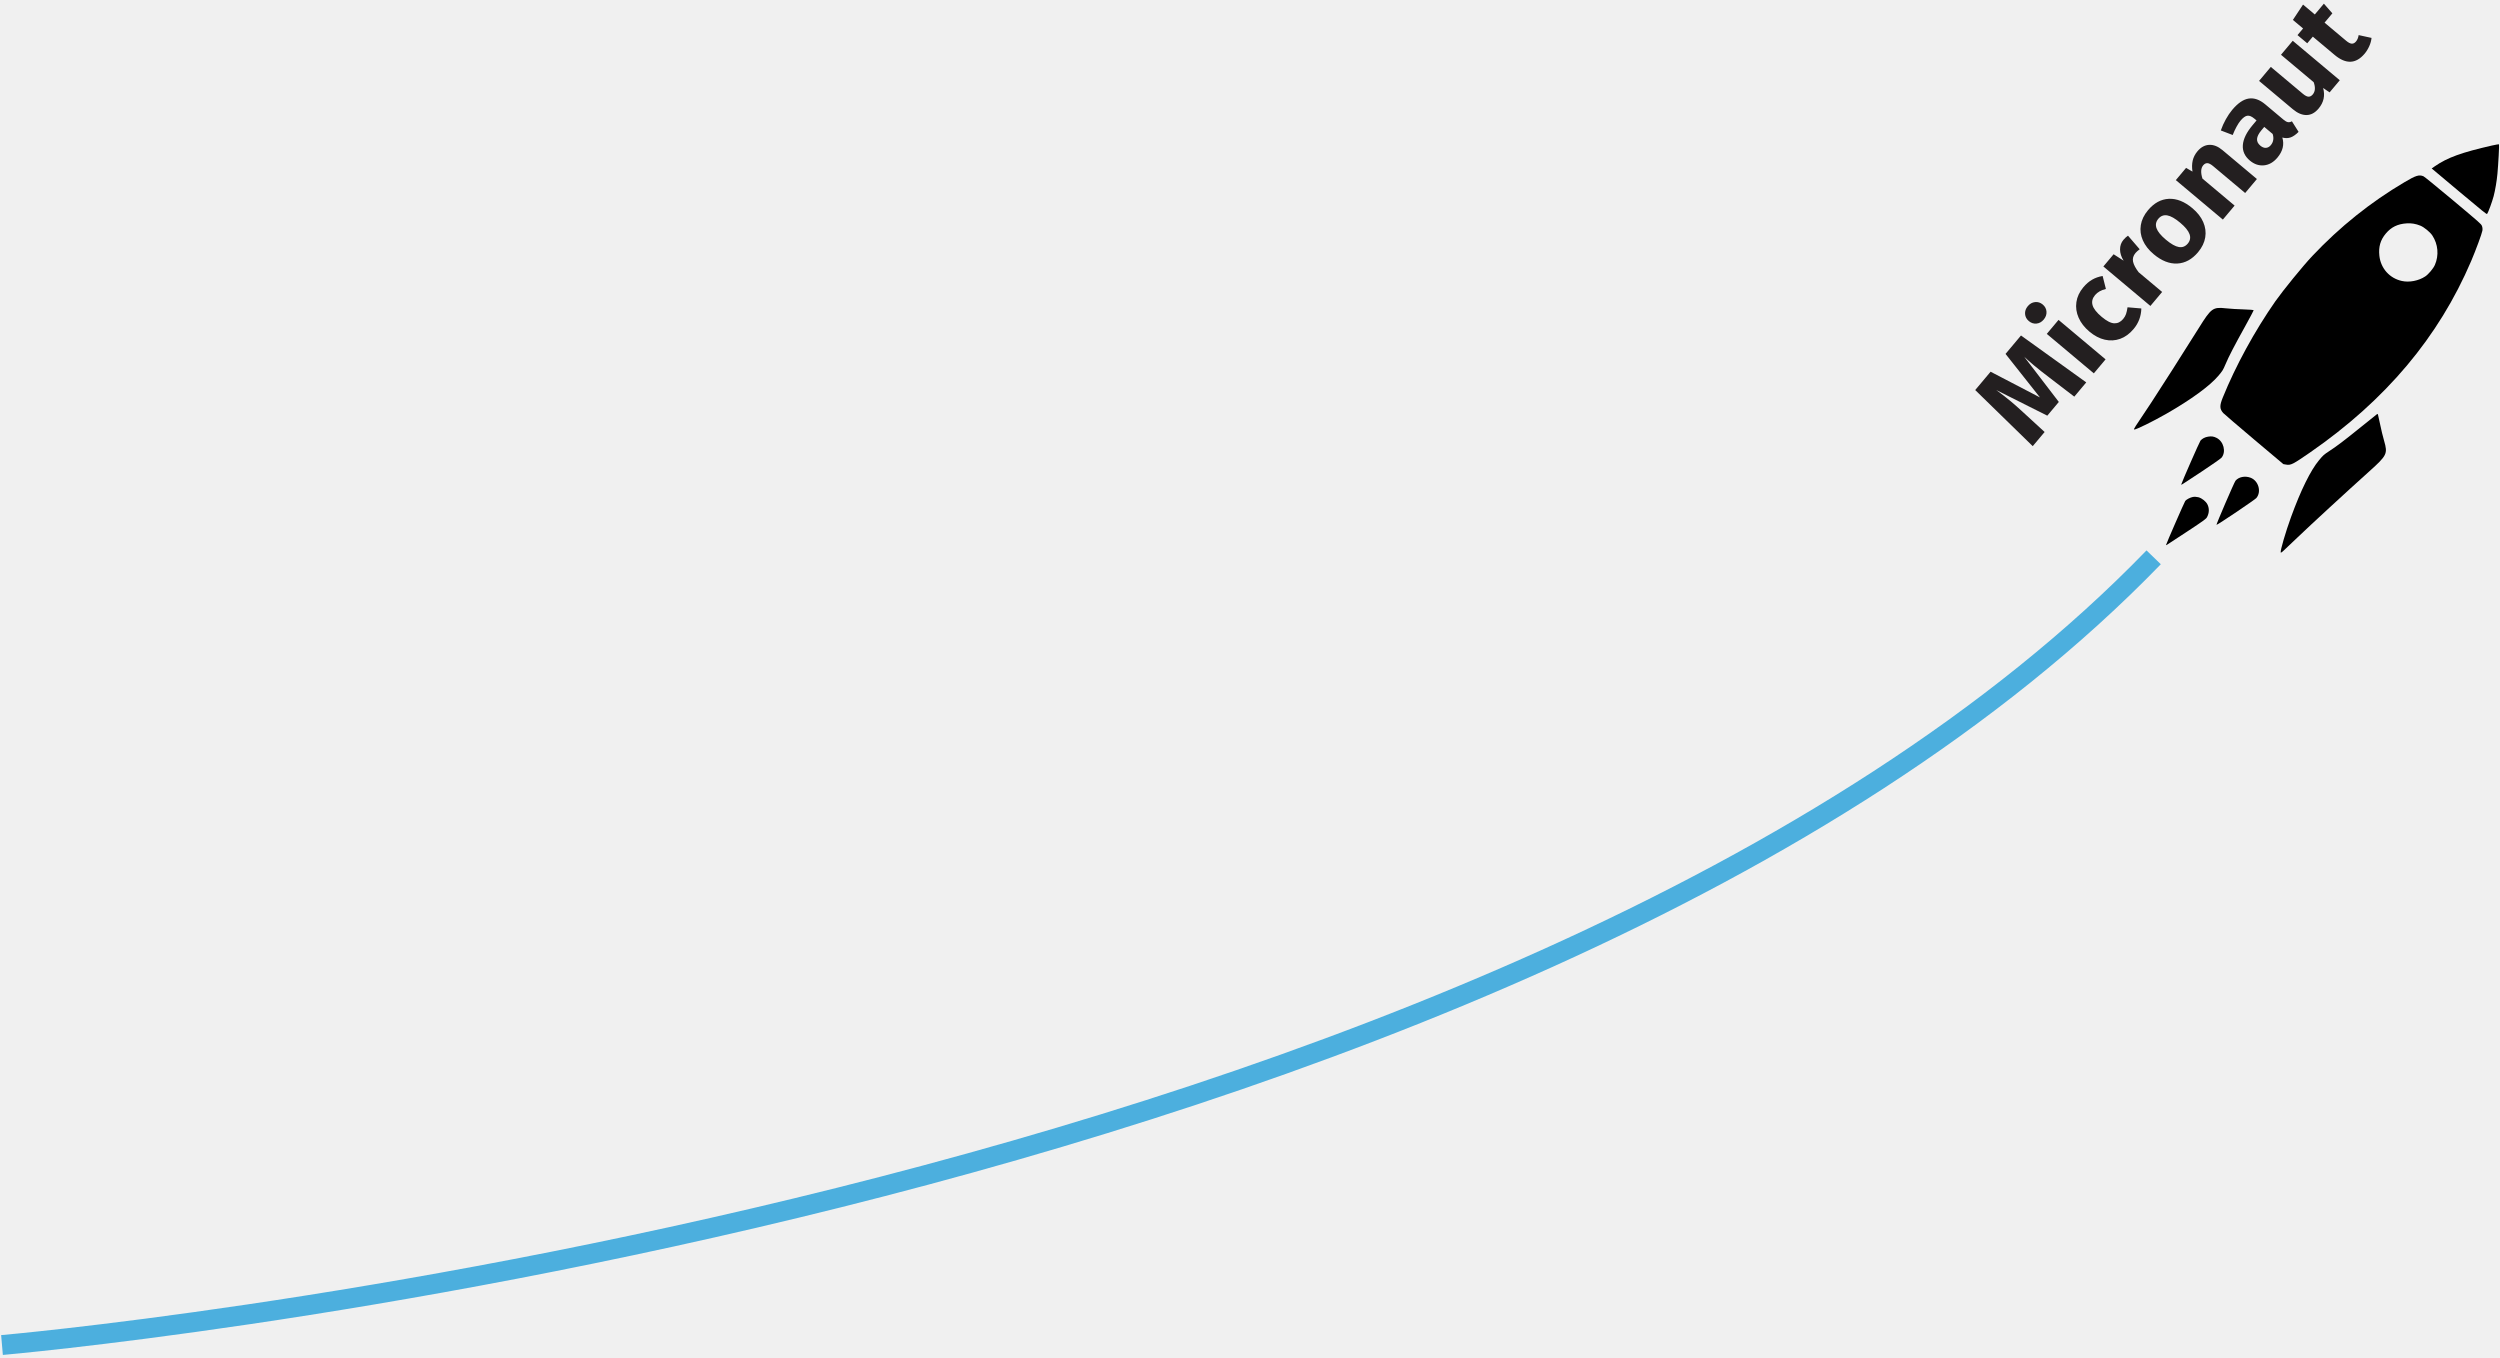
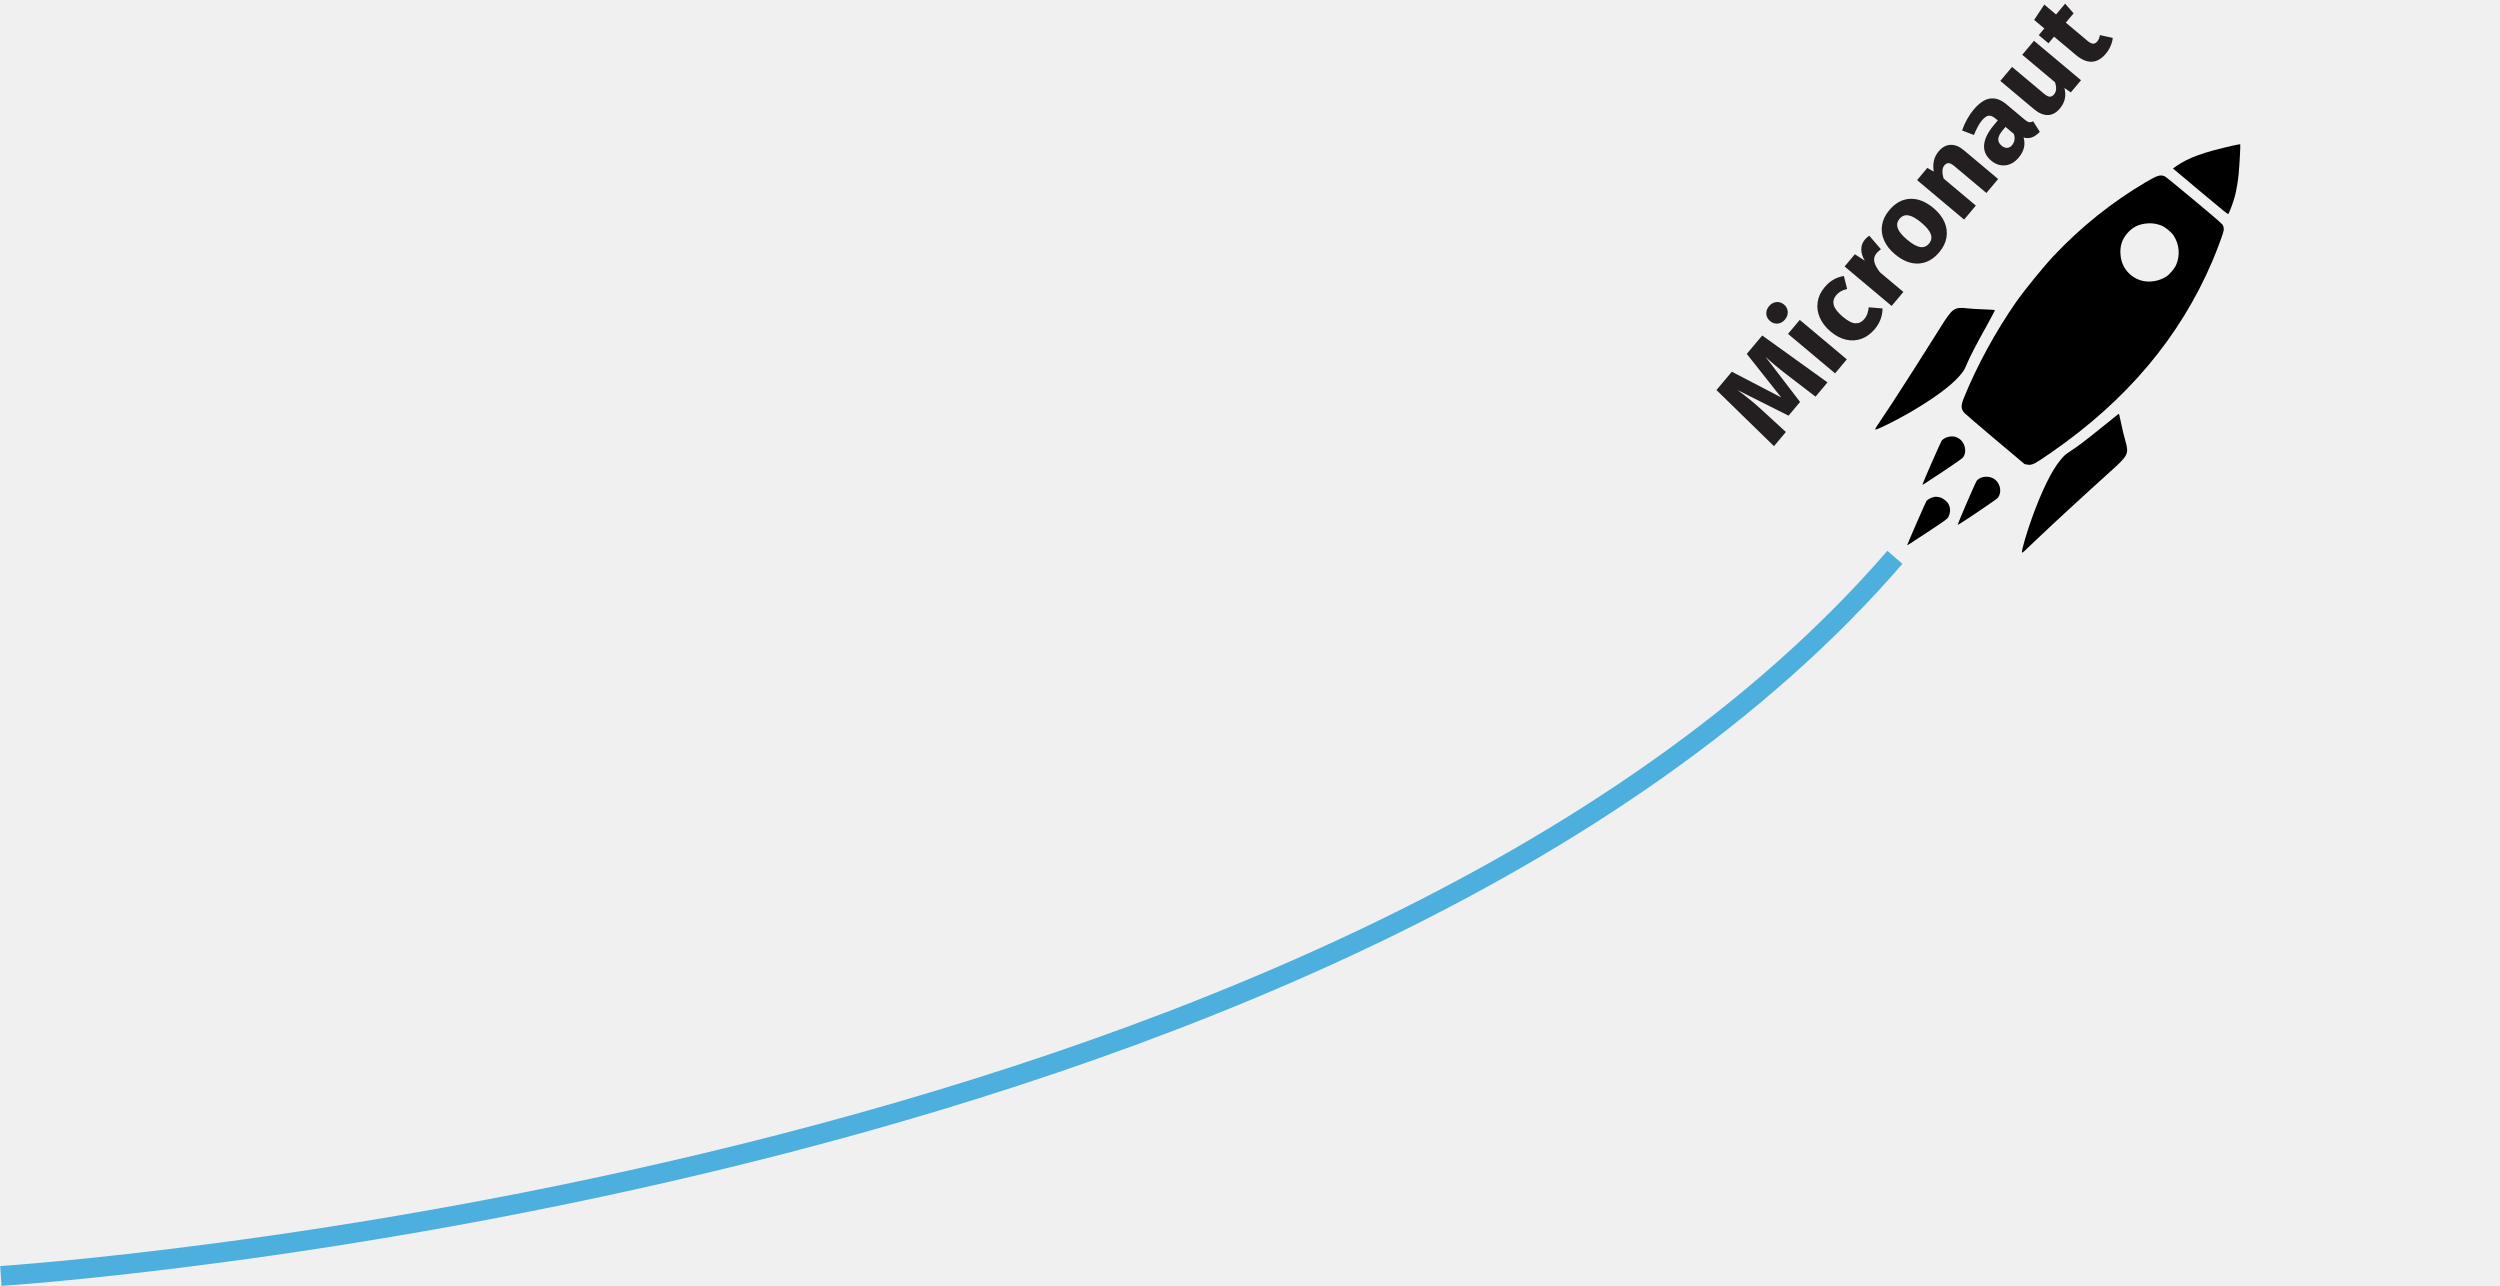
- <svg xmlns="http://www.w3.org/2000/svg" width="628px" height="341px" viewBox="0 0 628 341" version="1.1">
-   <defs />
+ <svg xmlns="http://www.w3.org/2000/svg" width="628px" height="323px" viewBox="0 0 628 323" version="1.1">
  <g id="Page-1" stroke="none" stroke-width="1" fill="none" fill-rule="evenodd">
-     <g id="rocketspaths" transform="translate(-13, -6)">
-       <path d="M572.843,219.04 C375.927,337.02 -0.459,270.186 -0.459,270.186" id="Path_364" stroke="#4CAFDE" stroke-width="5.001" transform="translate(286.1922, 254.0412) rotate(-15.00891) translate(-286.1922, -254.0412) " />
+     <g id="rocketspaths" transform="translate(-78, -6)">
+       <path d="M571.7,210.364 C397.797,328.344 65.398,261.511 65.398,261.511" id="Path_364" stroke="#4CAFDE" stroke-width="5.001" transform="translate(318.5494, 245.3658) rotate(-15.00891) translate(-318.5494, -245.3658) " />
      <path d="M511.9,71.152 L507.224,71.152 L506.875,63.28 C506.779,61.402 506.73,59.727 506.73,58.255 C506.73,57.132 506.759,56.067 506.817,55.06 L503.709,69.031 L499.207,69.031 L495.896,55.06 C496.012,56.745 496.07,58.333 496.07,59.824 C496.07,60.947 496.041,62.118 495.983,63.338 L495.634,71.152 L490.987,71.152 L492.497,51.022 L498.51,51.022 L501.531,64.674 L504.348,51.022 L510.39,51.022 L511.9,71.152 Z M519.453,71.152 L514.863,71.152 L514.863,55.728 L519.453,55.728 L519.453,71.152 Z M517.129,47.595 C517.923,47.595 518.576,47.842 519.09,48.336 C519.603,48.829 519.859,49.454 519.859,50.209 C519.859,50.964 519.603,51.589 519.09,52.083 C518.576,52.576 517.923,52.823 517.129,52.823 C516.335,52.823 515.686,52.576 515.183,52.083 C514.679,51.589 514.428,50.964 514.428,50.209 C514.428,49.454 514.679,48.829 515.183,48.336 C515.686,47.842 516.335,47.595 517.129,47.595 Z M529.735,55.234 C530.8,55.234 531.759,55.389 532.611,55.699 C533.463,56.009 534.267,56.483 535.022,57.122 L533.047,59.853 C532.078,59.117 531.1,58.749 530.113,58.749 C529.087,58.749 528.312,59.126 527.789,59.882 C527.266,60.637 527.005,61.857 527.005,63.542 C527.005,65.168 527.266,66.32 527.789,66.998 C528.312,67.676 529.067,68.015 530.055,68.015 C530.578,68.015 531.052,67.933 531.478,67.768 C531.904,67.603 532.417,67.337 533.018,66.969 L535.022,69.816 C533.492,71.036 531.759,71.646 529.822,71.646 C528.254,71.646 526.898,71.312 525.756,70.644 C524.613,69.975 523.732,69.036 523.113,67.826 C522.493,66.616 522.183,65.197 522.183,63.571 C522.183,61.944 522.493,60.501 523.113,59.243 C523.732,57.984 524.613,57.001 525.756,56.294 C526.898,55.588 528.225,55.234 529.735,55.234 Z M545.333,55.292 C545.895,55.292 546.408,55.36 546.873,55.496 L546.147,59.94 C545.566,59.804 545.101,59.736 544.753,59.736 C543.862,59.736 543.174,60.046 542.69,60.666 C542.206,61.286 541.828,62.215 541.557,63.454 L541.557,71.152 L536.968,71.152 L536.968,55.728 L540.976,55.728 L541.354,58.691 C541.703,57.626 542.23,56.793 542.937,56.193 C543.644,55.592 544.443,55.292 545.333,55.292 Z M555.006,55.234 C557.369,55.234 559.218,55.956 560.554,57.398 C561.89,58.841 562.558,60.86 562.558,63.454 C562.558,65.1 562.253,66.538 561.643,67.768 C561.033,68.998 560.162,69.951 559.029,70.629 C557.896,71.307 556.555,71.646 555.006,71.646 C552.663,71.646 550.818,70.924 549.473,69.482 C548.127,68.039 547.454,66.02 547.454,63.425 C547.454,61.779 547.759,60.342 548.369,59.112 C548.979,57.882 549.85,56.929 550.983,56.251 C552.116,55.573 553.457,55.234 555.006,55.234 Z M555.006,58.604 C554.077,58.604 553.379,58.996 552.915,59.78 C552.45,60.564 552.218,61.779 552.218,63.425 C552.218,65.11 552.445,66.34 552.9,67.114 C553.355,67.889 554.057,68.276 555.006,68.276 C555.936,68.276 556.633,67.884 557.097,67.1 C557.562,66.316 557.795,65.1 557.795,63.454 C557.795,61.77 557.567,60.54 557.112,59.766 C556.657,58.991 555.955,58.604 555.006,58.604 Z M574.322,55.234 C575.658,55.234 576.704,55.641 577.459,56.454 C578.215,57.267 578.592,58.41 578.592,59.882 L578.592,71.152 L574.003,71.152 L574.003,60.666 C574.003,59.891 573.882,59.354 573.64,59.054 C573.398,58.754 573.035,58.604 572.55,58.604 C571.621,58.604 570.73,59.272 569.878,60.608 L569.878,71.152 L565.289,71.152 L565.289,55.728 L569.297,55.728 L569.617,57.558 C570.294,56.783 571.016,56.202 571.781,55.815 C572.546,55.428 573.393,55.234 574.322,55.234 Z M594.306,66.679 C594.306,67.26 594.389,67.686 594.553,67.957 C594.718,68.228 594.984,68.431 595.352,68.567 L594.394,71.559 C593.445,71.481 592.675,71.278 592.084,70.949 C591.494,70.619 591.024,70.087 590.676,69.351 C589.669,70.881 588.12,71.646 586.028,71.646 C584.498,71.646 583.278,71.2 582.368,70.31 C581.458,69.419 581.003,68.257 581.003,66.824 C581.003,65.139 581.623,63.851 582.862,62.961 C584.101,62.07 585.893,61.625 588.236,61.625 L589.804,61.625 L589.804,60.956 C589.804,60.046 589.611,59.422 589.223,59.083 C588.836,58.744 588.158,58.575 587.19,58.575 C586.687,58.575 586.077,58.647 585.36,58.792 C584.644,58.938 583.908,59.136 583.152,59.388 L582.107,56.367 C583.075,55.999 584.067,55.718 585.084,55.525 C586.101,55.331 587.045,55.234 587.916,55.234 C590.124,55.234 591.741,55.689 592.767,56.599 C593.793,57.51 594.306,58.875 594.306,60.695 L594.306,66.679 Z M587.364,68.363 C587.868,68.363 588.328,68.238 588.744,67.986 C589.16,67.734 589.514,67.376 589.804,66.911 L589.804,64.152 L588.671,64.152 C587.626,64.152 586.846,64.336 586.333,64.703 C585.82,65.071 585.563,65.643 585.563,66.417 C585.563,67.037 585.723,67.516 586.043,67.855 C586.362,68.194 586.803,68.363 587.364,68.363 Z M610.979,71.152 L607,71.152 L606.797,69.206 C605.674,70.832 604.115,71.646 602.12,71.646 C600.706,71.646 599.637,71.22 598.91,70.368 C598.184,69.516 597.821,68.325 597.821,66.795 L597.821,55.728 L602.411,55.728 L602.411,66.214 C602.411,66.969 602.532,67.497 602.774,67.797 C603.016,68.097 603.388,68.247 603.892,68.247 C604.86,68.247 605.693,67.647 606.39,66.446 L606.39,55.728 L610.979,55.728 L610.979,71.152 Z M624.254,70.426 C623.692,70.813 623.039,71.113 622.293,71.326 C621.548,71.539 620.807,71.646 620.071,71.646 C616.702,71.626 615.017,69.767 615.017,66.069 L615.017,58.923 L612.838,58.923 L612.838,55.728 L615.017,55.728 L615.017,52.388 L619.606,51.865 L619.606,55.728 L623.15,55.728 L622.656,58.923 L619.606,58.923 L619.606,66.011 C619.606,66.727 619.723,67.24 619.955,67.55 C620.187,67.86 620.555,68.015 621.059,68.015 C621.601,68.015 622.153,67.841 622.714,67.492 L624.254,70.426 Z" id="Micronaut" fill="#231F20" fill-rule="nonzero" transform="translate(557.6203, 59.62028) rotate(-50) translate(-557.6203, -59.62028) " />
-       <g id="Rocket" transform="translate(598.6393, 92.19977) rotate(40) translate(-598.6393, -92.19977) translate(569.6393, 26.19977)" fill="#000000" fill-rule="nonzero">
+       <rect id="Rectangle" fill-opacity="0.01" fill="#FFFFFF" fill-rule="nonzero" x="648" y="16" width="58" height="207" />
+       <g id="Rocket" transform="translate(598.6393, 92.19977) rotate(40) translate(-598.6393, -92.19977) translate(569.6393, 26.19977)" fill="#000000">
        <g id="Group" transform="translate(29.09361, 66.03785) scale(-1, 1) rotate(-180) translate(-29.09361, -66.03785) translate(0.593608, 0.537855)">
          <path d="M27.406,129.509 C22.68,123.274 20.785,120.009 19.77,116.33 L19.503,115.353 L28.514,115.353 C36.257,115.353 37.512,115.38 37.512,115.54 C37.512,115.968 36.524,118.711 35.896,120.036 C35.202,121.495 34.027,123.488 32.986,124.987 C31.678,126.874 28.674,130.874 28.554,130.874 C28.501,130.874 27.98,130.259 27.406,129.509 Z" id="Shape" />
-           <path d="M19.156,112.516 C18.022,112.128 17.594,111.459 16.5,108.355 C13.189,98.989 11.253,89.301 10.666,79.226 C10.466,75.787 10.586,67.879 10.866,64.574 C11.667,55.542 13.643,45.708 16.299,37.519 C16.98,35.431 17.514,34.829 18.889,34.629 C19.183,34.588 23.762,34.535 29.061,34.522 L38.7,34.508 L39.3,34.856 C40.355,35.472 40.555,35.953 41.984,41.158 C48.057,63.37 48.084,84.029 42.05,103.913 C41.169,106.803 39.727,110.83 39.3,111.58 C39.1,111.914 38.766,112.249 38.446,112.409 C37.952,112.663 37.645,112.663 28.741,112.663 C22.801,112.65 19.41,112.597 19.156,112.516 Z M30.45,102.561 C32.973,101.812 34.962,99.818 35.696,97.303 C35.976,96.353 35.976,94.479 35.696,93.529 C35.135,91.629 33.627,89.769 31.958,88.9 C29.155,87.415 25.831,87.896 23.535,90.104 C21.906,91.67 21.185,93.302 21.185,95.416 C21.185,97.53 21.906,99.163 23.535,100.728 C24.416,101.571 25.337,102.12 26.565,102.521 C27.526,102.829 29.462,102.856 30.45,102.561 Z" id="Shape" />
+           <path d="M19.156,112.516 C18.022,112.128 17.594,111.459 16.5,108.355 C13.189,98.989 11.253,89.301 10.666,79.226 C10.466,75.787 10.586,67.879 10.866,64.574 C11.667,55.542 13.643,45.708 16.299,37.519 C16.98,35.431 17.514,34.829 18.889,34.629 C19.183,34.588 23.762,34.535 29.061,34.522 L38.7,34.508 L39.3,34.856 C40.355,35.472 40.555,35.953 41.984,41.158 C48.057,63.37 48.084,84.029 42.05,103.913 C41.169,106.803 39.727,110.83 39.3,111.58 C39.1,111.914 38.766,112.249 38.446,112.409 C37.952,112.663 37.645,112.663 28.741,112.663 C22.801,112.65 19.41,112.597 19.156,112.516 Z M30.45,102.561 C32.973,101.812 34.962,99.818 35.696,97.303 C35.976,96.353 35.976,94.479 35.696,93.529 C35.135,91.629 33.627,89.769 31.958,88.9 C29.155,87.415 25.831,87.896 23.535,90.104 C21.906,91.67 21.185,93.302 21.185,95.416 C21.185,97.53 21.906,99.163 23.535,100.728 C24.416,101.571 25.337,102.12 26.565,102.521 C27.526,102.829 29.462,102.856 30.45,102.561 Z" id="Shape" fill-rule="nonzero" />
          <path d="M6.061,57.857 C4.979,56.987 3.364,55.797 2.483,55.208 C-0.254,53.375 -0.374,52.906 0.454,47.046 C1.295,41.132 3.044,27.724 3.337,25.102 C4.205,17.114 4.218,16.953 4.419,17.087 C4.792,17.314 6.715,21.676 8.076,25.369 C10.519,32.006 11.921,37.693 11.934,41.024 C11.934,42.67 11.908,42.858 11.44,44.396 C10.813,46.417 10.145,49.427 9.078,54.94 C8.61,57.295 8.196,59.275 8.143,59.329 C8.09,59.382 7.155,58.727 6.061,57.857 Z" id="Shape" />
          <path d="M48.658,59.262 C48.631,59.168 48.178,56.934 47.67,54.311 C46.549,48.584 46.068,46.51 45.414,44.37 C44.96,42.858 44.934,42.657 44.934,41.024 C44.947,37.706 46.269,32.314 48.712,25.597 C50.087,21.824 52.062,17.328 52.449,17.087 C52.636,16.966 52.676,17.274 53.264,22.693 C53.771,27.336 55.346,39.526 56.414,47.046 C57.242,52.92 57.135,53.375 54.345,55.248 C53.437,55.85 51.875,57.001 50.874,57.804 C48.738,59.49 48.738,59.49 48.658,59.262 Z" id="Shape" />
          <path d="M21.586,28.768 C20.812,28.581 20.371,28.313 19.797,27.657 C19.263,27.055 18.956,26.306 18.956,25.65 C18.956,25.302 22.08,14.598 22.307,14.197 C22.44,13.942 22.253,13.394 24.162,19.803 C25.083,22.921 25.764,25.45 25.764,25.757 C25.751,27.657 23.548,29.25 21.586,28.768 Z" id="Shape" />
          <path d="M34.561,26.587 C33.173,26.092 32.172,24.834 32.172,23.59 C32.172,23.095 35.536,11.895 35.643,12.016 C35.883,12.27 38.98,23.068 38.98,23.63 C38.98,25.704 36.577,27.31 34.561,26.587 Z" id="Shape" />
          <path d="M27.686,14.411 C27.313,14.237 26.819,13.862 26.592,13.581 C26.165,13.059 25.764,12.096 25.764,11.587 C25.764,11.306 29.048,0.161 29.168,0.04 C29.208,1.73472348e-17 29.262,1.73472348e-17 29.275,0.027 C29.302,0.054 30.089,2.636 31.01,5.767 C32.586,11.066 32.692,11.494 32.559,12.042 C32.305,13.166 31.624,14.036 30.637,14.478 C29.849,14.839 28.541,14.812 27.686,14.411 Z" id="Shape" />
        </g>
      </g>
    </g>
  </g>
</svg>
